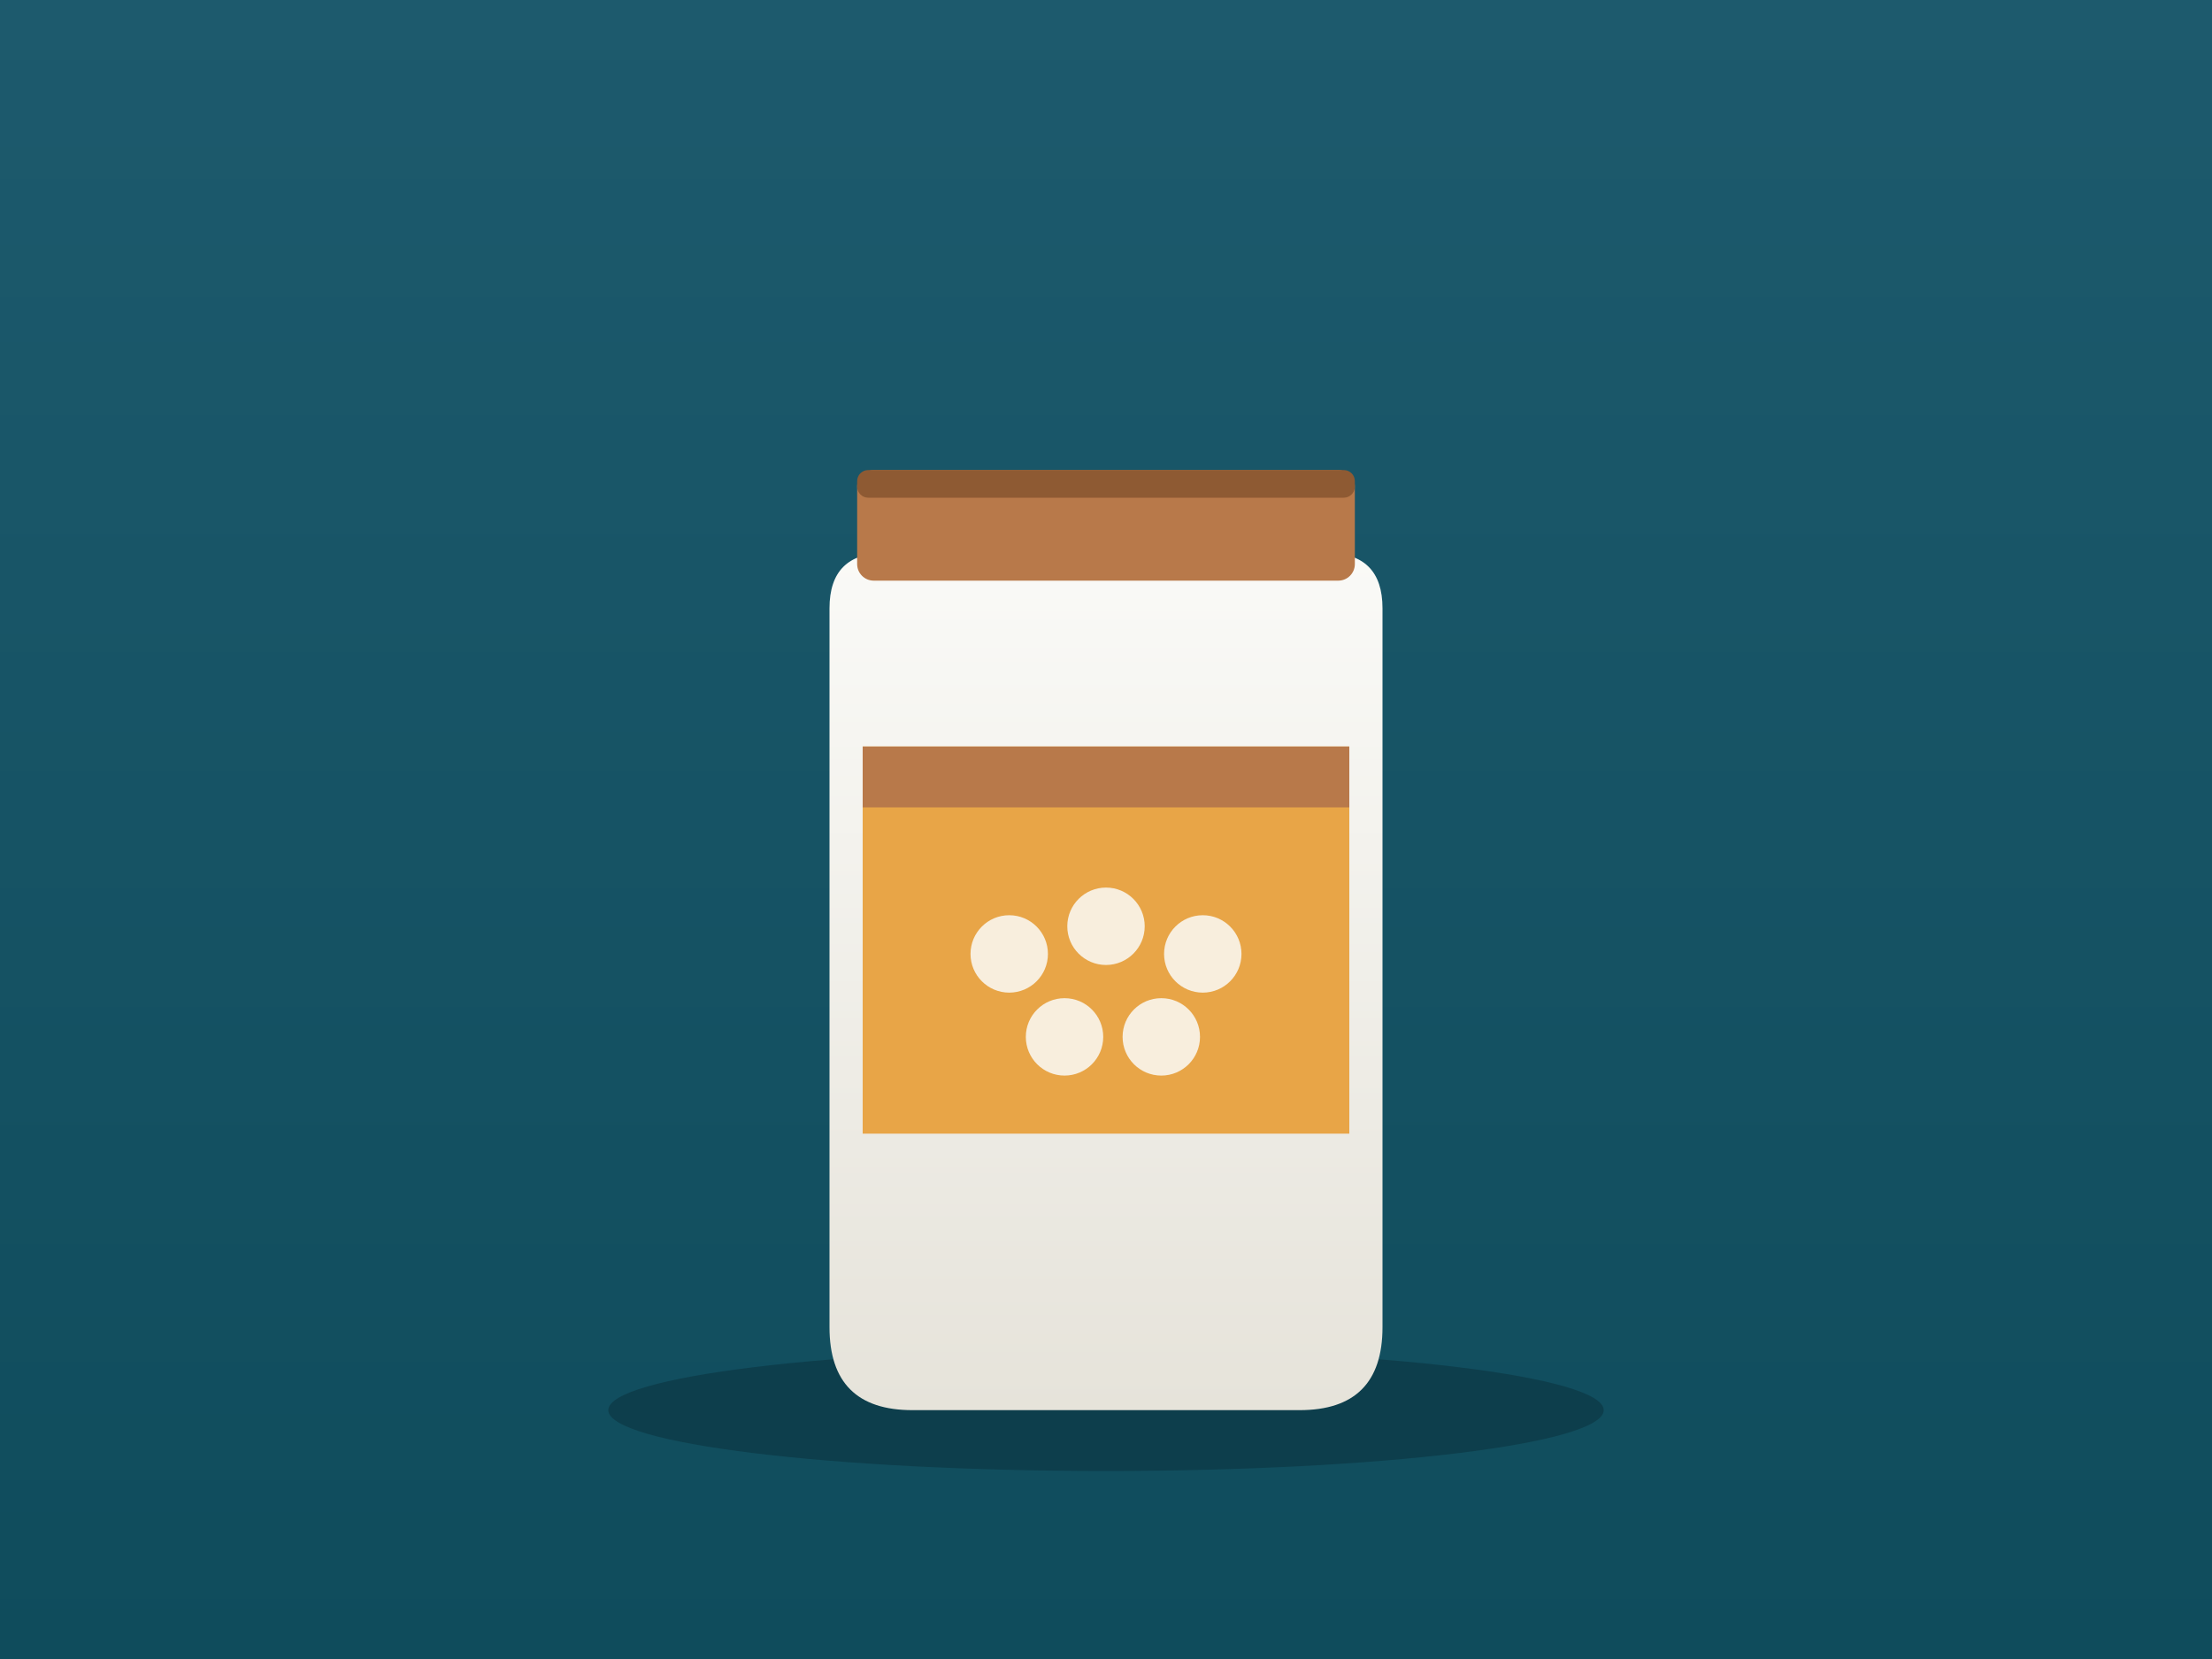
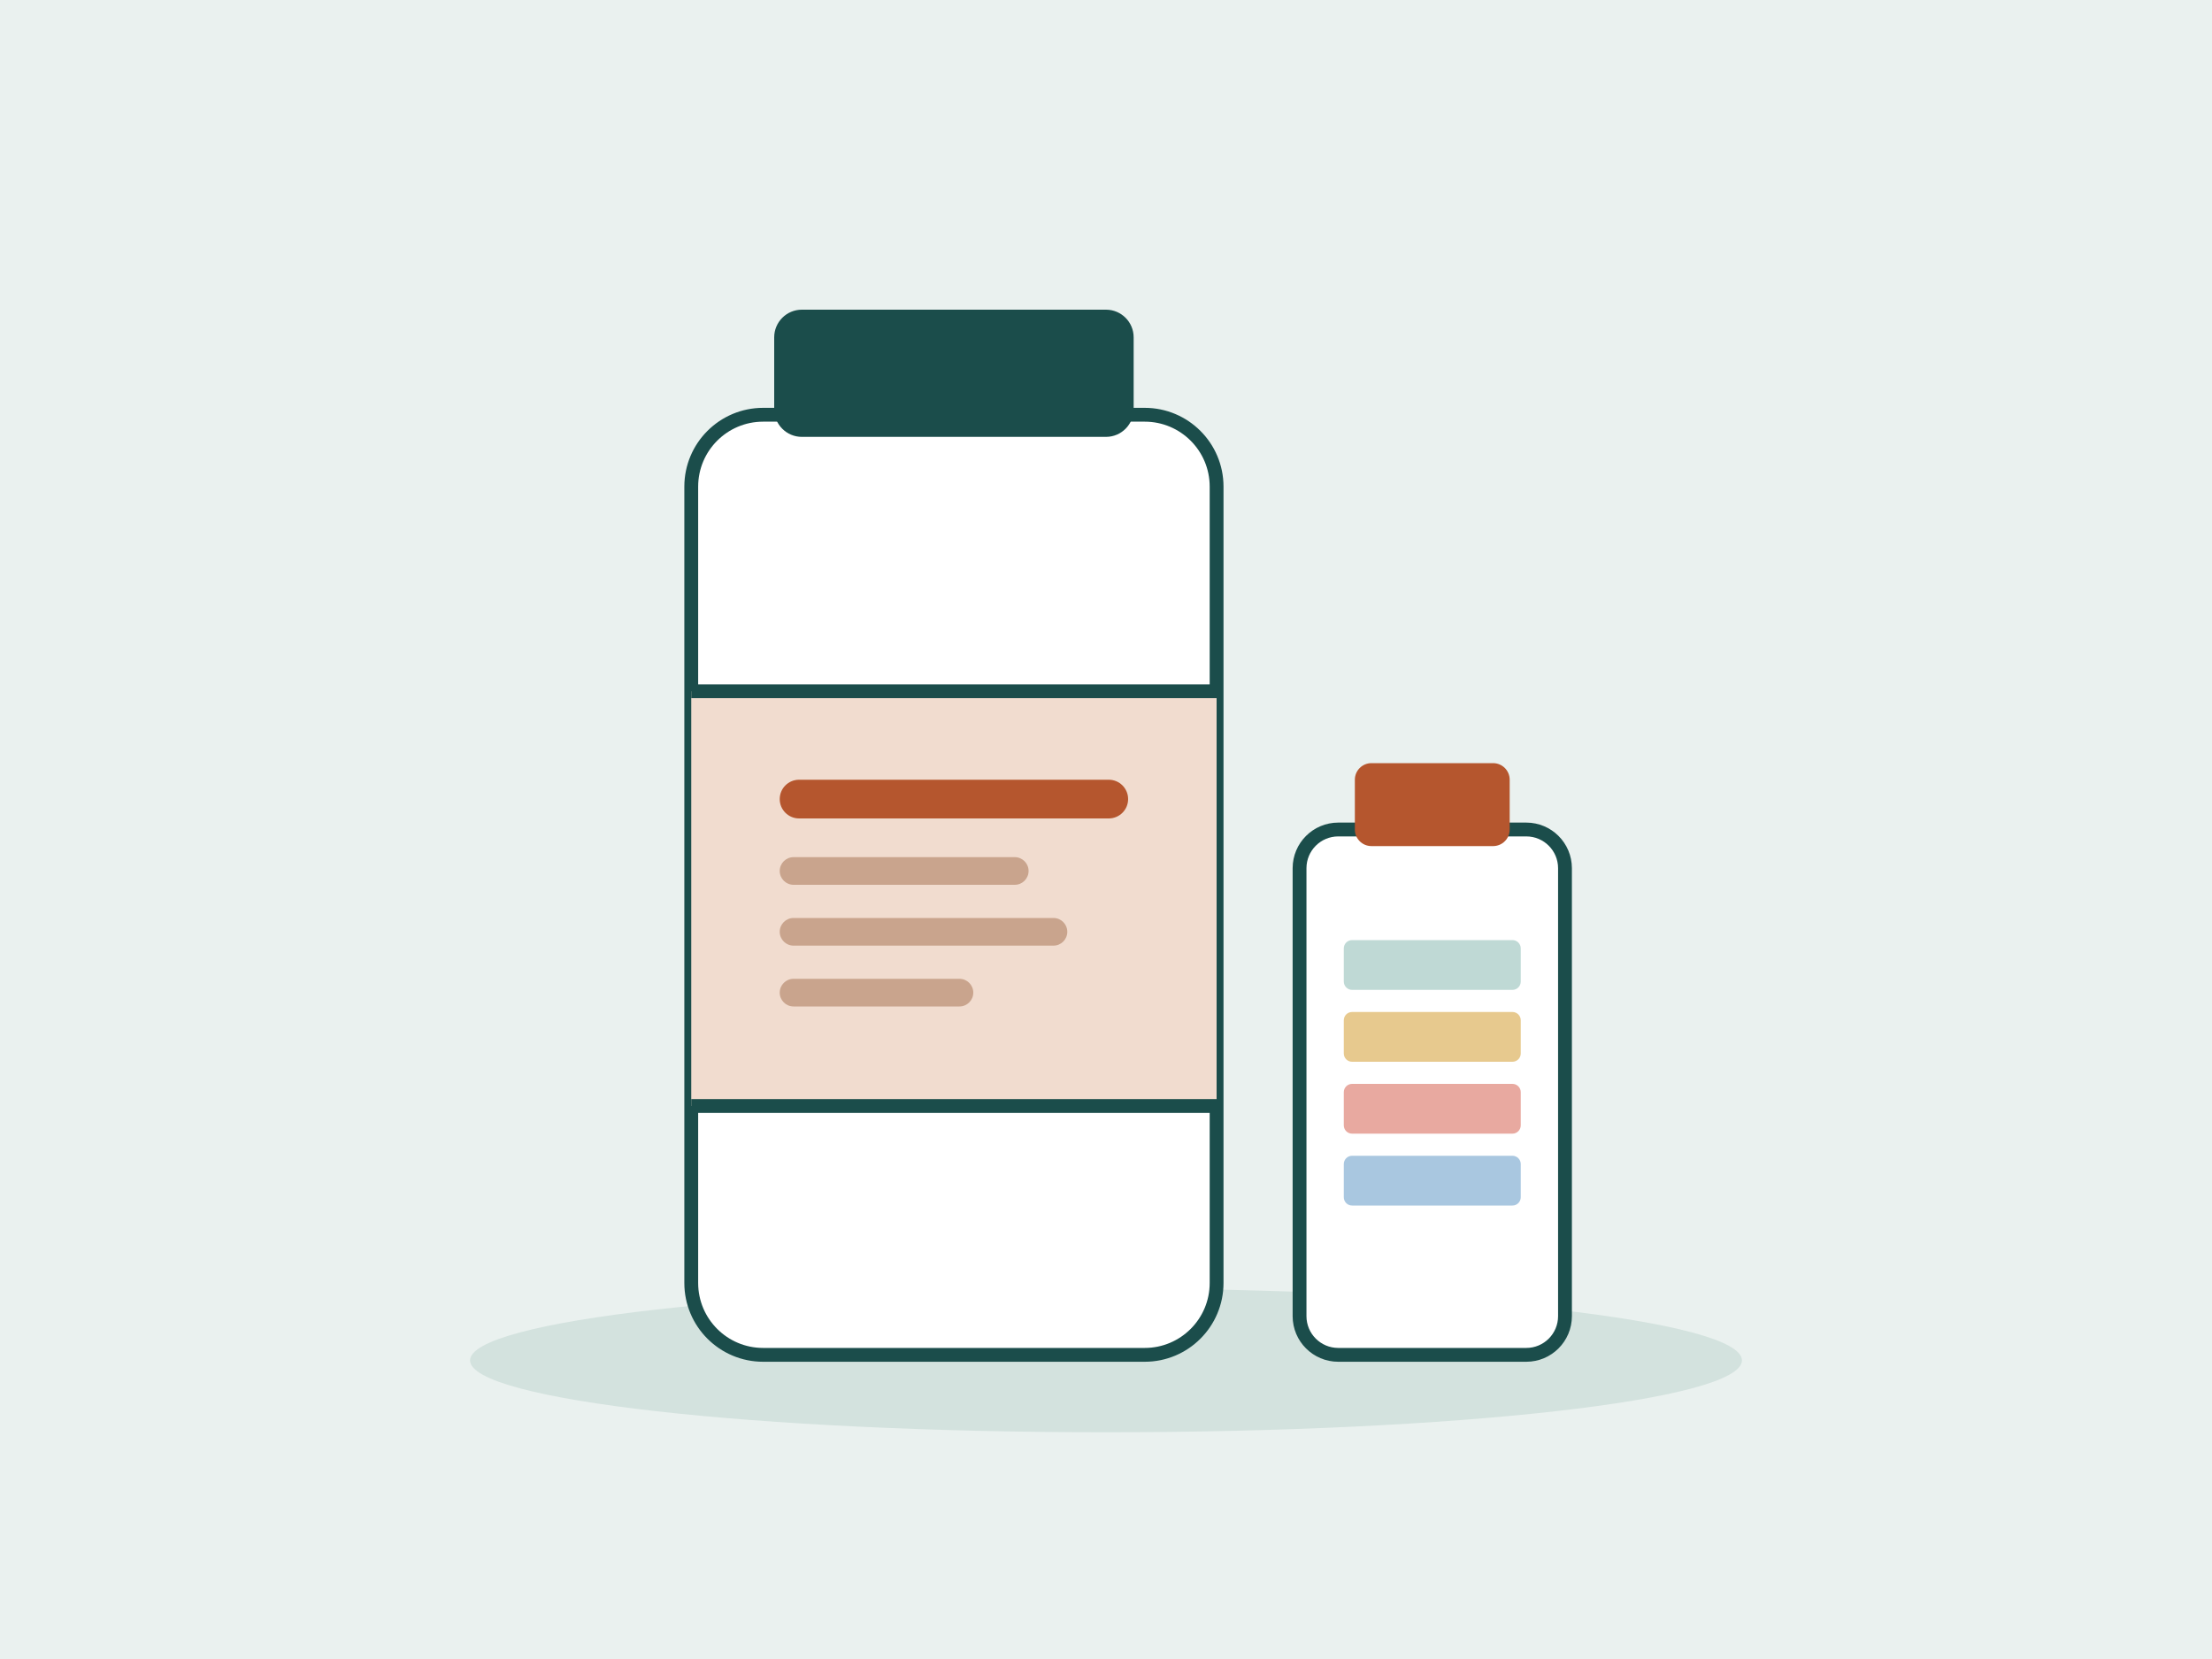
- <svg xmlns="http://www.w3.org/2000/svg" viewBox="0 0 800 600">
-   <defs>
-     <linearGradient id="bgc" x1="0" y1="0" x2="0" y2="1">
-       <stop offset="0%" stop-color="#1d5a6d" />
-       <stop offset="100%" stop-color="#0f4c5c" />
-     </linearGradient>
-     <linearGradient id="jar" x1="0" y1="0" x2="0" y2="1">
-       <stop offset="0%" stop-color="#fafaf7" />
-       <stop offset="100%" stop-color="#e6e3da" />
-     </linearGradient>
-   </defs>
-   <rect width="800" height="600" fill="url(#bgc)" />
-   <ellipse cx="400" cy="510" rx="180" ry="22" fill="#082b35" opacity="0.45" />
-   <path d="M 300 220 Q 300 200 320 200 L 480 200 Q 500 200 500 220 L 500 480 Q 500 510 470 510 L 330 510 Q 300 510 300 480 Z" fill="url(#jar)" />
-   <rect x="310" y="170" width="180" height="40" rx="6" fill="#b8794a" />
-   <rect x="310" y="170" width="180" height="10" rx="4" fill="#8e5a33" />
-   <rect x="312" y="270" width="176" height="140" fill="#e8a547" />
-   <rect x="312" y="270" width="176" height="22" fill="#b8794a" />
-   <circle cx="365" cy="345" r="14" fill="#fafaf7" opacity="0.85" />
-   <circle cx="400" cy="335" r="14" fill="#fafaf7" opacity="0.85" />
-   <circle cx="435" cy="345" r="14" fill="#fafaf7" opacity="0.85" />
-   <circle cx="385" cy="375" r="14" fill="#fafaf7" opacity="0.85" />
-   <circle cx="420" cy="375" r="14" fill="#fafaf7" opacity="0.85" />
+ <svg xmlns="http://www.w3.org/2000/svg" viewBox="0 0 800 600" width="800" height="600">
+   <rect width="800" height="600" fill="#EAF1EF" />
+   <ellipse cx="400" cy="492" rx="230" ry="26" fill="#D3E2DE" />
+   <rect x="250" y="150" width="190" height="340" rx="26" fill="#FFFFFF" stroke="#1B4D4B" stroke-width="5" />
+   <rect x="280" y="112" width="130" height="46" rx="10" fill="#1B4D4B" />
+   <rect x="250" y="250" width="190" height="150" fill="#F1DCCF" />
+   <path d="M250 250 h190 M250 400 h190" stroke="#1B4D4B" stroke-width="5" />
+   <rect x="282" y="282" width="126" height="14" rx="7" fill="#B5562E" />
+   <rect x="282" y="310" width="90" height="10" rx="5" fill="#C9A48D" />
+   <rect x="282" y="332" width="104" height="10" rx="5" fill="#C9A48D" />
+   <rect x="282" y="354" width="70" height="10" rx="5" fill="#C9A48D" />
+   <rect x="470" y="300" width="96" height="190" rx="14" fill="#FFFFFF" stroke="#1B4D4B" stroke-width="5" />
+   <rect x="490" y="276" width="56" height="30" rx="6" fill="#B5562E" />
+   <g fill="#BFD9D5">
+     <rect x="486" y="340" width="64" height="18" rx="3" />
+     <rect x="486" y="366" width="64" height="18" rx="3" fill="#E7C98E" />
+     <rect x="486" y="392" width="64" height="18" rx="3" fill="#E8A9A0" />
+     <rect x="486" y="418" width="64" height="18" rx="3" fill="#A9C7E0" />
+   </g>
</svg>
